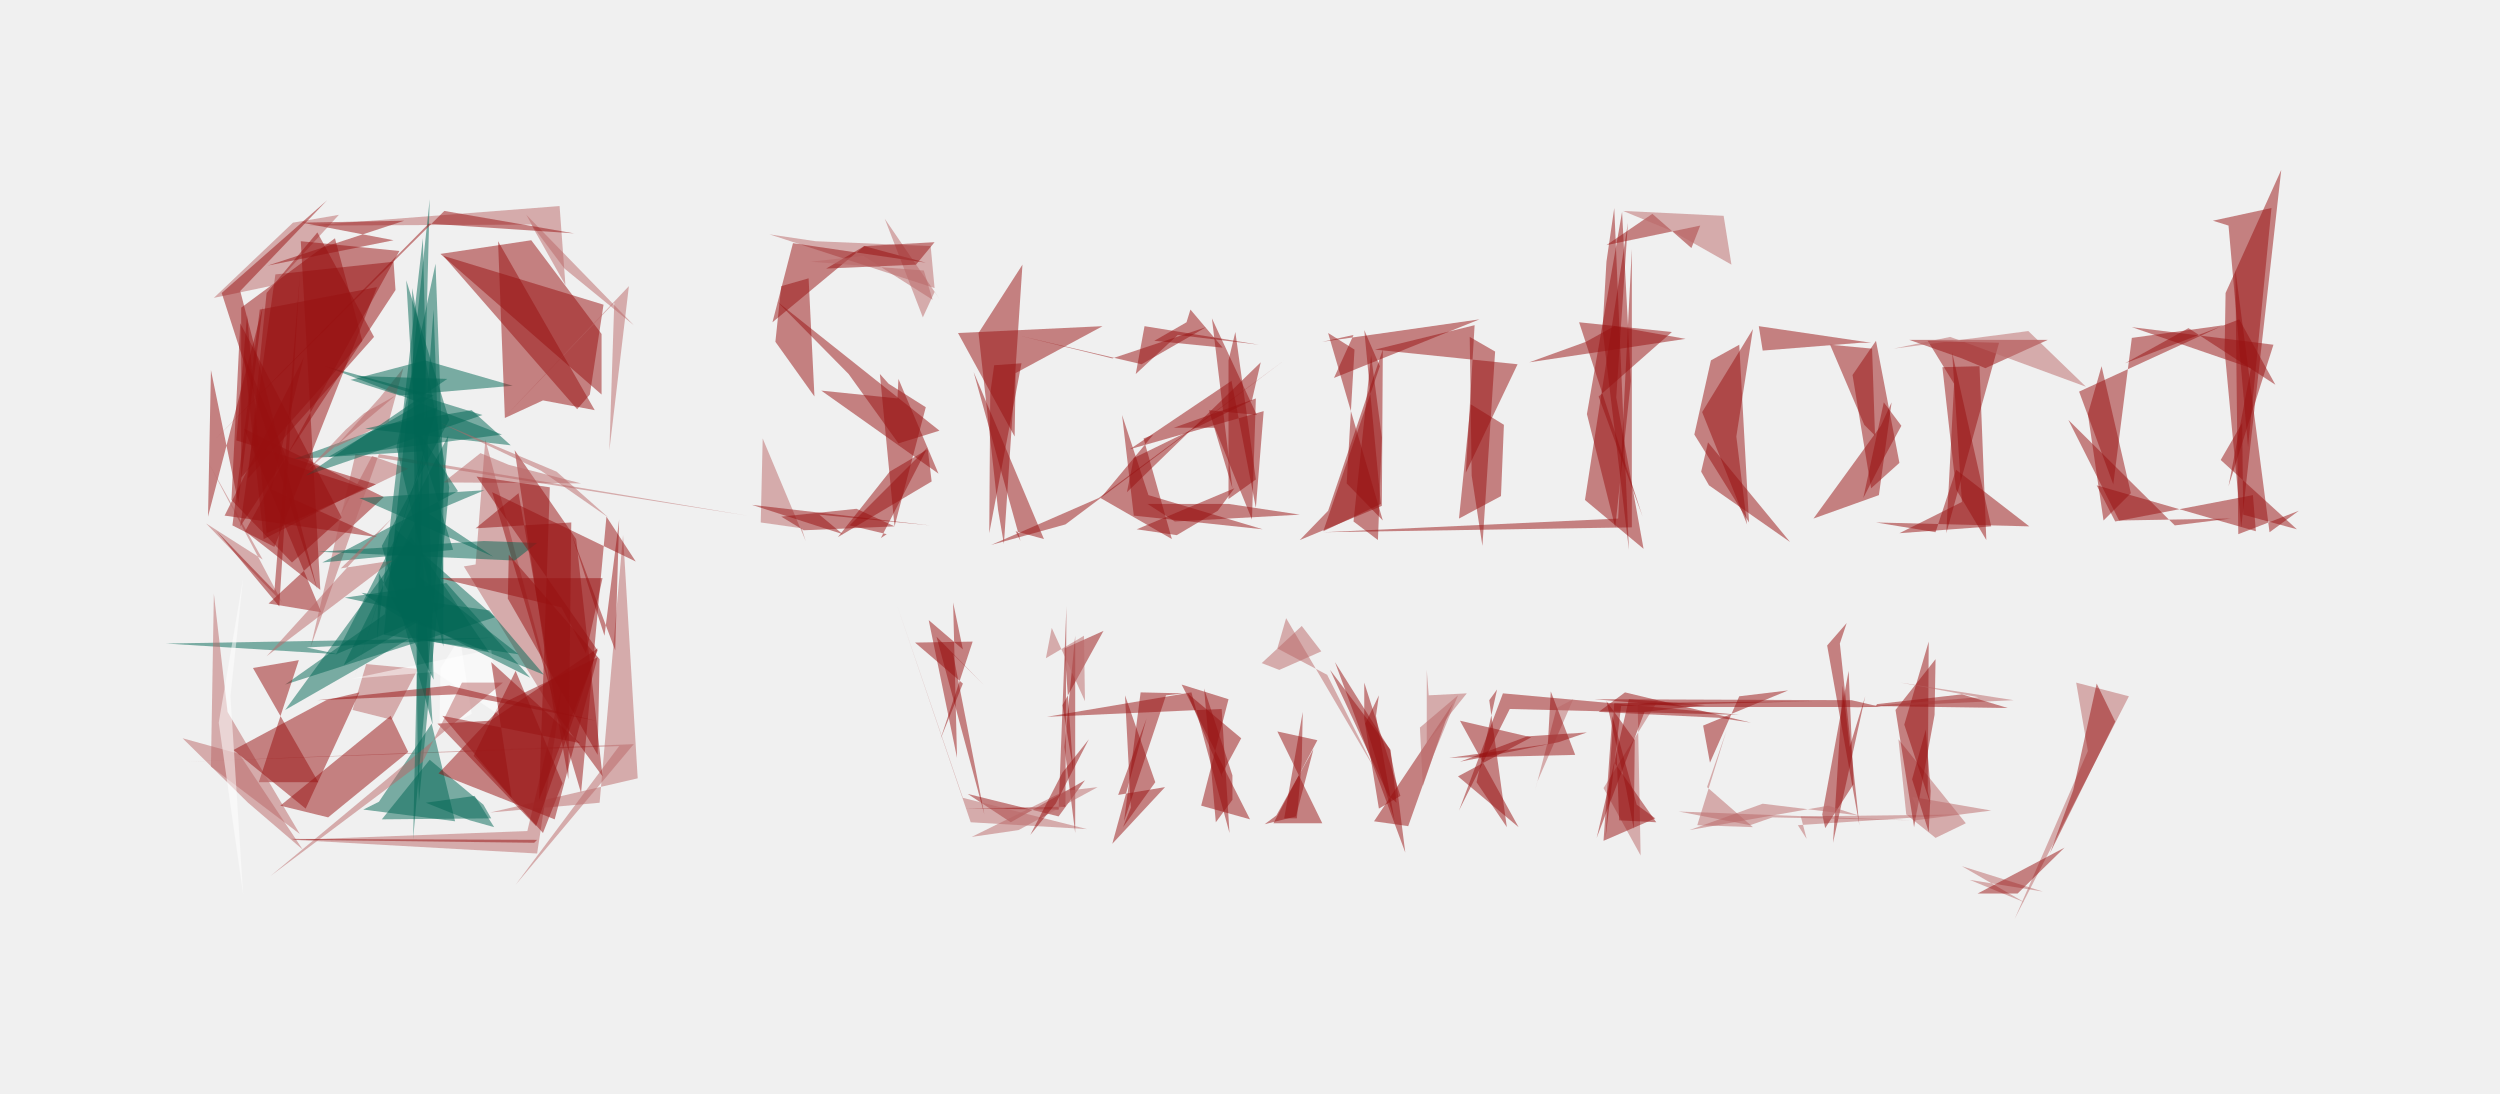
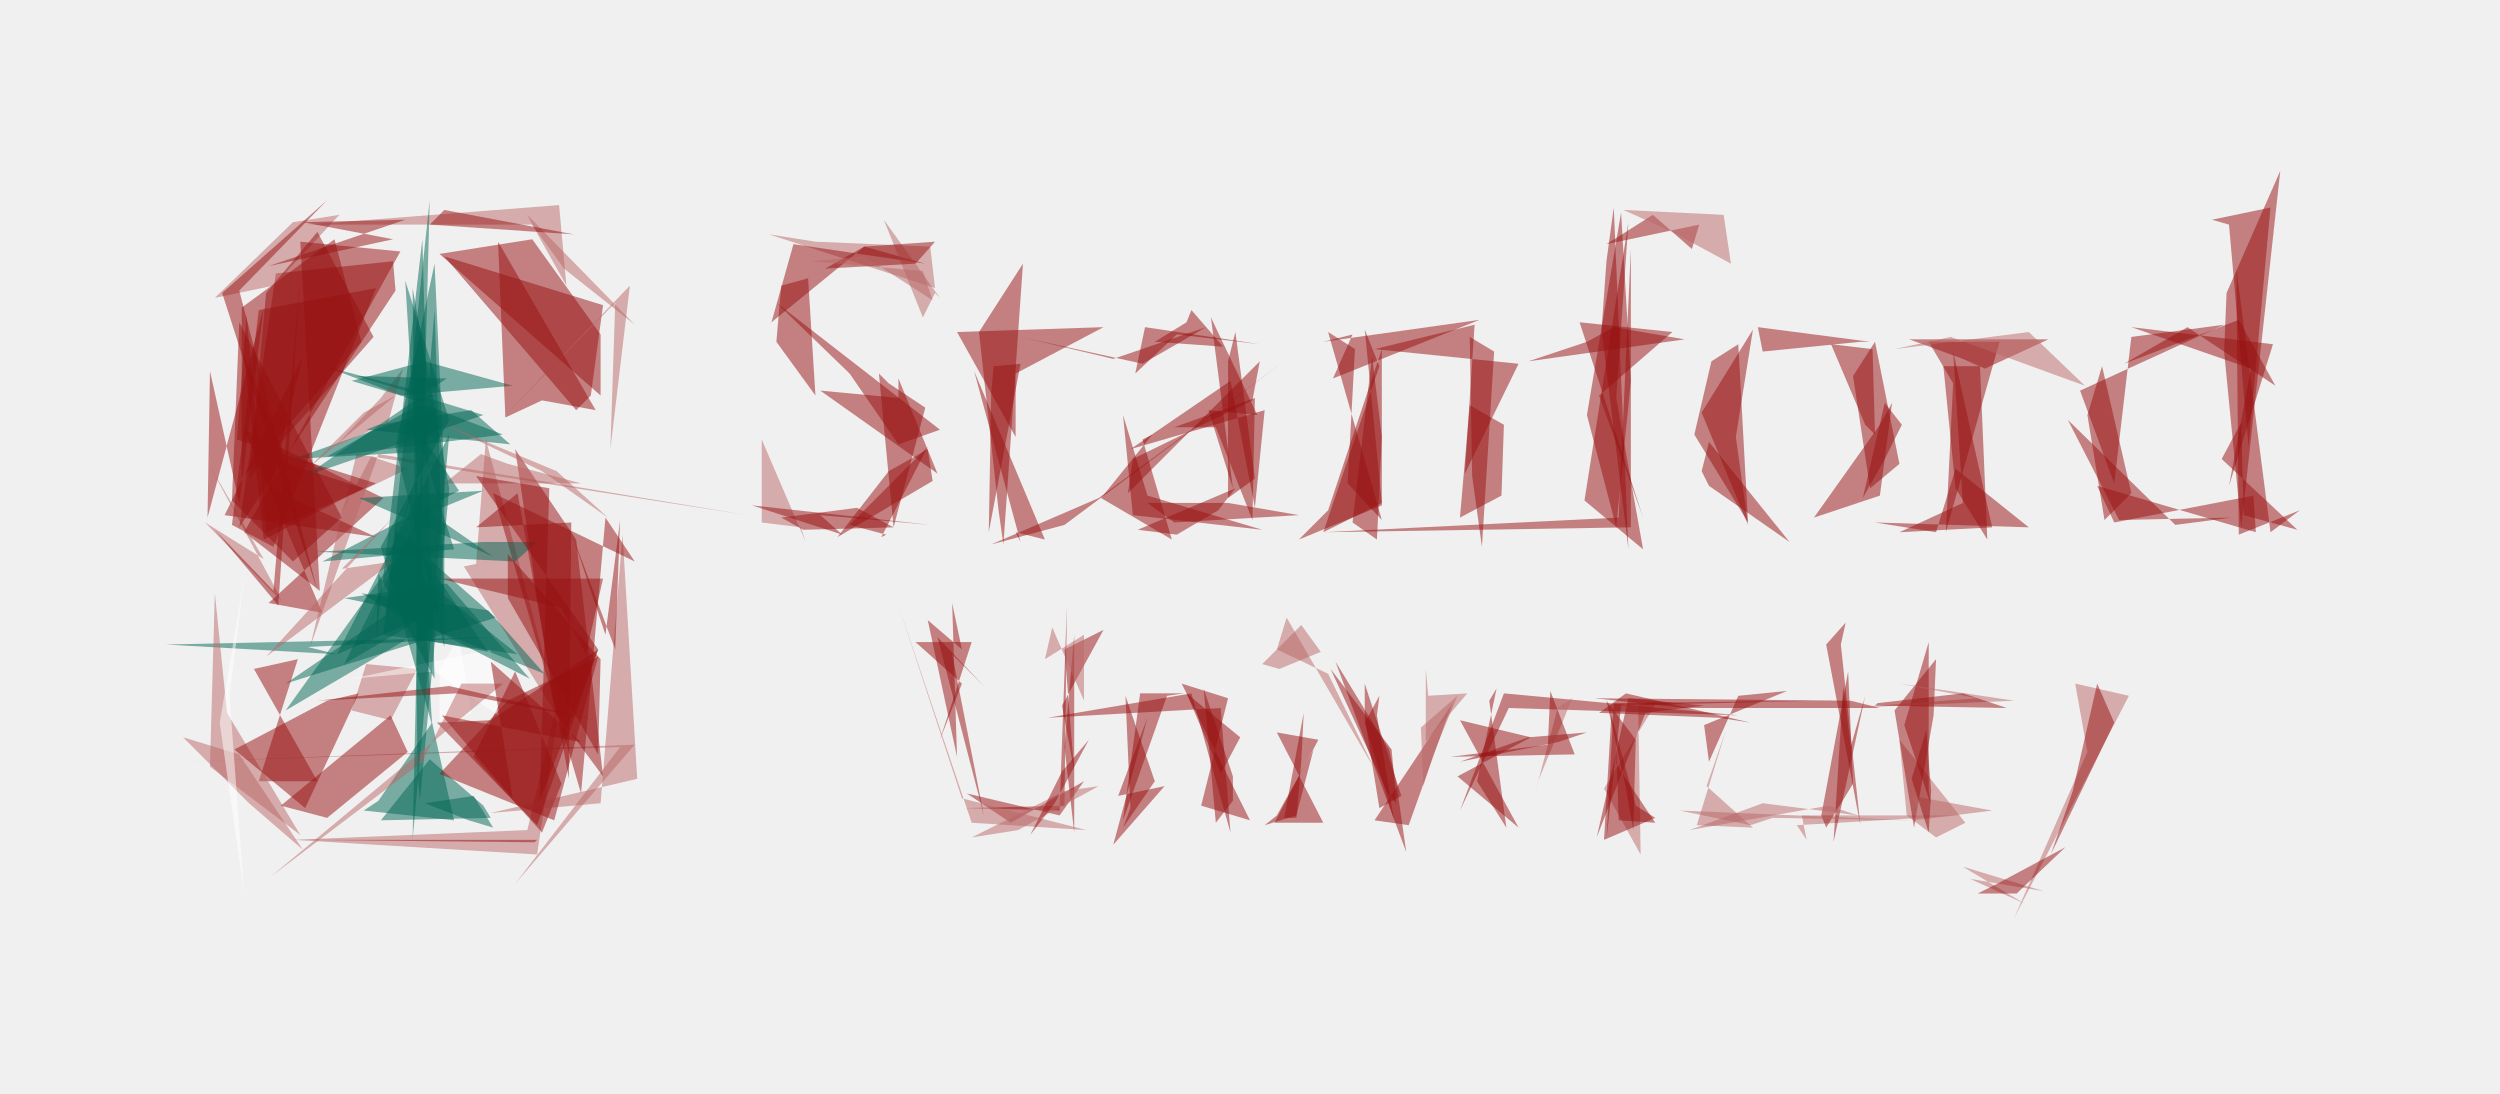
<svg xmlns="http://www.w3.org/2000/svg" version="1.1" viewBox="0 0 1024 448" width="1024" height="448">
  <g fill-opacity=".5">
-     <path fill="#911" d="M562.8 336.4l32.4-48.4-3.2 7.6-15.2 42.8m23.6-144.8l21.2-44.4-58.4-6 40.8-10m209.2 17.6l25.6-11.6H782l21.6 7.6" />
-     <path fill="#B66" d="M220 349.6l11.2-73.6-15.2 64.4-96 3.6" />
-     <path fill="#065" d="M133.2 150l72.4 28-71.2 9.2 43.2-25.2" />
-     <path fill="#B66" d="M792.8 343.2l12.4-6-27.6-34.4 3.2 30.8" />
-     <path fill="#911" d="M230.4 320.8l-8 20.4-28.4-31.6 17.2-34.8m-62.8-135.2l-49.6 56V126l38.4-28.4m621.2 189.2l-105.2-.4 37.2 3.2h80m-248.8 47.6h20l-18.4-37.6 16.4 3.6m371.6-159.6L918 216l16.4-146.4-22.8 50.4m-478 214.4l10.8-14.8-30.4 17.2-17.6-11.6" />
-     <path fill="#fff" d="M180.4 273.6l8-12.4 4.8 31.2-13.2 7.2" />
-     <path fill="#B66" d="M74.8 302.4l23.2 6.4 26 39.2-22.4-19.2" />
-     <path fill="#911" d="M367.6 163.2l.4-8 16.4 38.8-48-34" />
-     <path fill="#065" d="M162 216.8l40.8 36-86 27.6 40.8-28.8" />
-     <path fill="#911" d="M873.2 138.4l37.6-5.2-59.2 27.2 14 38m-250 85.6l96.8 8.8-94-2.4-20.8 41.6M392 310.4l-1.6-63.6 4 19.2-14-12M572 320.8l3.6 28.4-28.8-78 22.4 35.6m130.8-108l-3.2-5.6 2.8-12 33.6 40.8M566 207.2l.4-64-22.4 66-11.6 12" />
-     <path fill="#B66" d="M255.2 219.2l-9.6 109.6-44.8 4 60.4-14m72.8-220l47.2 2 1.6 17.2-67.6-22" />
-     <path fill="#911" d="M360.8 220.4l19.2-37.2-32 32 15.2 3.6" />
-     <path fill="#065" d="M198 329.6l-22-18.4-19.6 24.4 44.8-.4" />
-     <path fill="#911" d="M626.4 148.4l64-9.6-29.2-5.2-11.6 6.4m27.2-52.4L658 100.4l38.4-8-3.6 9.2m118 48.4l-15.2.4 5.6 50 12.4 20.8" />
-     <path fill="#B66" d="M699.2 322.4l8-23.2-12 38.8 22.8.8" />
-     <path fill="#911" d="M98.4 215.6l14.4-103.2 48.4-5.2.8 11.6" />
-     <path fill="#065" d="M184 199.6l-12.4 128.8-.4-12-2.4-198.4" />
-     <path fill="#B66" d="M194.8 231.2l4-51.2 30.8 116.4L190 232" />
-     <path fill="#911" d="M324.8 99.6l54.4 8-25.2-6.8-37.6 31.2M85.2 211.6l1.2-60L97.6 206l10-80.4m361.2 8l-3.6 19.6 17.2-16 33.2 4" />
-     <path fill="#065" d="M163.2 252.4l59.6 24-22.4-26.4-52.4-7.2" />
-     <path fill="#911" d="M100 175.6l31.6 75.2-21.6-3.6 47.2-43.6m312.4 90.8l-14 51.2 21.6-23.2-19.2 3.2" />
-     <path fill="#B66" d="M850.4 279.6l4.8 28-30 68.8 46.8-91.2" />
-     <path fill="#911" d="M470.4 202.8L459.6 170l4.8 41.2 52.8 5.6" />
-     <path fill="#B66" d="M378 130l4.8-10.4 2 2.8-22.4-32.8" />
-     <path fill="#911" d="M416 152.8l35.6-19.2-59.2 2.8 23.2 42.4M98.4 132.4l-3.6 72.4 24.8 25.6L140 212m572.4-70.8l4 72.8-22.4-36 6.8-30.4" />
-     <path fill="#B66" d="M217.6 92l-91.6.4 103.2-8 2.4 32.4m285.2 154.8l16.4-15.2 8 10.4-17.2 7.6m-218-63.2L145.6 186l-18.4 79.2 28-79.2m582.4 148.4l2.4 9.2-3.6-5.6 66.4-4.4m-591.6 28.8l48.4-57.6L76 312l177.6-6.4M171.2 274l-21.2-2-5.6 18.8 16 4" />
-     <path fill="#911" d="M238 324.8l-36.4-123.2 58.8 28.4-12-18.4M504.8 200l-9.6-32 19.6 2-18.4-39.6m394.4 84.8l22.8-2.8-45.6.8-20.8-41.2" />
-     <path fill="#B66" d="M670.8 288.8l8.4-2-22.4 36 15.2 27.6" />
-     <path fill="#911" d="M460.8 284.8l2.4 46-3.2 8 13.2-18.4" />
-     <path fill="#911" d="M500.4 290.4l3.2 50.8-15.6-57.6-59.2 10" />
-     <path fill="#065" d="M138.4 268l-12.8-2.8 76.4-4-134 2.4" />
-     <path fill="#911" d="M384.8 176.4l-66.4-52.8 29.2 29.6 20.4 28.4M246.8 318l-20-27.2-16-106.4 25.2 36.4" />
-     <path fill="#B66" d="M597.2 284.8L581.6 298l1.2 24 4.4-12.8" />
-     <path fill="#911" d="M219.6 338.4l-40.4-42 21.6-1.2 44-29.6M486 132l-13.2 7.6 28 2.8-13.2-15.6" />
-     <path fill="#B66" d="M196.8 185.6l-15.2 12 56.4.4-29.6-7.6" />
-     <path fill="#065" d="M178.4 108l-16 75.2 19.2 81.6v-70.4" />
-     <path fill="#911" d="M784 338.8l8.4-46 .4-22.8-16.4 20.8m-26.8-149.6l14 32.8 4.4 4.4-1.2-35.6" />
-     <path fill="#fff" d="M204.4 292.8l-3.2-26.8-57.2 12 34-2.8" />
-     <path fill="#911" d="M790 262.8l-.4 61.2 1.2 5.6-10.8-32.8" />
-     <path fill="#B66" d="M112.4 116.8L87.6 122 120 91.2l18.8-3.2" />
-     <path fill="#911" d="M717.2 296l-51.6-12.4-10.8 8L704 294M561.6 145.6l4.4 33.6-1.6 42-10-7.6m-172.8-16.4L380 184l-15.6 9.2-21.2 26.8m171.2-12l-10-52-41.6 28 54.8-15.6m-47.6 38l11.2 7.2 51.2-2.8-29.2-4.4m239.6 6l27.6-38 4.4-9.6-5.2 38" />
-     <path fill="#065" d="M179.2 166.8l-34 110.8 28.8-92.8-53.6 3.2" />
-     <path fill="#911" d="M759.2 321.2l-11.6 18-1.2-5.6 10.8-58.8M542 218l120.8-5.6 5.6-110.4v114" />
-     <path fill="#065" d="M130.4 226l80.4 3.6 9.2-7.2-22-.8" />
-     <path fill="#911" d="M657.6 343.6l3.6-55.6 82-.8-79.2 2m-186.4-4.4l7.2-.8-17.6-.4-6.8 52.8m26-52.4l22 18.4-8 14.8.4 1.6m-105.6 12.4l38.4.4 3.2-83.2-.4 82m-191.6-64l-49.6-71.2 30 4.4-4.4 128M929.6 218l-14-107.6 1.2 108.4 24.8-9.6m-819.2 61.2l-18.8 3.2 26.8 46.8H106" />
-     <path fill="#911" d="M873.2 134l48.8 16.8-9.2 48.4 18.4-58M627.2 302l-29.2-6.8 24 43.6-24.8-20.8m87.6-182l-30 26.4 18 49.2-26-79.6m-400.4 29.6v-24.8l-28.8-38.4-37.2 5.6" />
-     <path fill="#065" d="M166.4 114.8L184 172l-27.6 51.6 20.8 73.2" />
-     <path fill="#911" d="M912.8 92.4l-6.4-2 24-5.2-9.6 98M153.2 138l-51.6 58 7.6-76L130 95.2m270.8 41.2l18-28-7.6 114.4-2.4-14m145.6-71.6l-8 17.6 59.6-24-64.4 9.2" />
-     <path fill="#B66" d="M829.2 369.6l-22.4-9.2 30 4.8-33.2-10.4" />
-     <path fill="#065" d="M132 230.4l55.6-29.2-18-27.2 16 51.2" />
-     <path fill="#911" d="M163.6 102.8l-63.2 114.8 30.8 24-8-142.8" />
-     <path fill="#B66" d="M86.4 314l36.4 27.6-29.6-50-5.6-48.4" />
-     <path fill="#065" d="M155.2 328.4l21.6-32 9.6 40-37.6-4.8" />
-     <path fill="#911" d="M660.4 293.2l-3.6 51.2 21.2-9.2-7.6-5.6" />
-     <path fill="#B66" d="M167.2 192l-14.8-5.2L138 214l4.4-10" />
-     <path fill="#065" d="M168.4 220l-51.6 70.8 51.6-29.6 32 6" />
-     <path fill="#911" d="M147.2 283.6l-13.6 3.2-38 20.4 29.6 24m116.4-169.6l5.6-36.8-65.6-20 54.8 62.8" />
-     <path fill="#B66" d="M251.6 124l-46.4 48.4 52.4-55.2-8 67.2" />
-     <path fill="#911" d="M512 335.6l-20-5.6 11.2-43.6-19.2-6m182 42.4l-8-35.6 11.6 16-.4 36.4" />
-     <path fill="#B66" d="M206 279.6l-95.2 79.2 62.4-46.8 16-32.4" />
-     <path fill="#911" d="M849.2 323.6l-9.6 26 26.8-54-7.6-15.6m-57.6-87.6l30 23.2-62.8-1.6 24.4 4" />
-     <path fill="#065" d="M176 81.6L157.2 260l55.2 8-40.4-31.6" />
-     <path fill="#911" d="M662 162.8l4.8-71.6-17.6 113.6 24 20m182-55.2l5.6-19.6 12 52-11.2 11.2M718 134.8l-6.8 44 4.4 36-18.4-46M100 145.6l18.4 44.4 30.8 10-41.2 20.8" />
-     <path fill="#B66" d="M330 221.6l-1.6-5.2-16.8-2.4.8-34.4" />
-     <path fill="#911" d="M573.6 326l-14.8-46.4v14.8l6 36.8" />
-     <path fill="#B66" d="M137.2 183.2l22-10.4 6-22-9.6 12m289.6 176.8l-47.6-2.8-30-88.4 26.8 78.4" />
-     <path fill="#911" d="M697.6 297.2l34.8-14.4-20 2.4-12 27.2M505.6 200l-40 16.8 16.4 2.4 16.8-10M165.6 90.4l-42 .8 37.6 7.2-51.6 10.4m687.6 109.6l21.6-78-29.2-.8 10.8 17.6m-188-13.2l-5.2 79.6-4.4-28.8-.8-56.8" />
-     <path fill="#fff" d="M99.6 366.4l-10-70.4 10-59.2-5.2 48.4" />
-     <path fill="#911" d="M440.4 286v55.2L436 306l4.4-45.6" />
-     <path fill="#B66" d="M449.6 322.4L417.2 340l-19.2 2.8 38-18.8" />
-     <path fill="#911" d="M845.6 347.2l-28 14.8-7.6 4h16.4" />
-     <path fill="#065" d="M147.2 204l51.2-3.2-22.8 9.6L202 228m-58.4-72.4l20 6.4 46.4-4-36-10.4" />
-     <path fill="#911" d="M111.2 200.4l13.2-54L92 211.2l62.4 8.8m-39.6 110l19.6 4.8 32.8-26.8-7.2-14.8M450 204l76-56.4-89.6 67.2-30.4 8.4m-22.4 37.6l19.6 72.8-12.8-65.6 12.8 12.8m-219.2 0l60 14.4-56.8-10.8-57.2 2.4" />
-     <path fill="#B66" d="M756 290l54.4-4.4-32-6 46.4 7.2" />
-     <path fill="#911" d="M544.8 274.4l24 51.6 3.2 2.8-2.4-21.6m-130 8.4l-4.4-26.8 16.8-30.4-16 7.2M763.2 204l8.4-39.2 7.2 9.6-7.2 13.2m-344 33.2l-11.6-3.2 2 4-19.2-69.2" />
-     <path fill="#065" d="M154.8 174.4l38.4-6.4 16 14.4-59.6-6.8" />
-     <path fill="#911" d="M758.8 153.6l9.6-14 9.6 50-11.6 10.4" />
-     <path fill="#065" d="M173.2 97.6l4.4 180.8-22.4-43.6-.8 27.6" />
-     <path fill="#911" d="M613.2 282.4l-3.2 4.4 7.2 52-12.4-18.4m-222-221.2l-7.6 9.2-36.8 1.6 15.6-9.2" />
-     <path fill="#B66" d="M785.2 331.2l-.8 4.8 31.2-4-32.4-5.6m-643.6-93.6l21.2-20.8-51.6 56.8 51.6-39.2" />
-     <path fill="#911" d="M803.6 205.6L778 218.4l37.6-2.8-16-71.2M662 304.4l-.4 8.4 16.8 24-15.2-.8m-268.8-56l-19.6-16.8 23.6-.4-13.2 40m118-155.2v56.8l11.2-8L506 136m412.4 37.2l.4 37.6 22 6-31.2-28.4m-656 24.4l-1.6 53.6-18-48 13.6 42m131.6-93.6l-12.8 48.8-6-62.4 3.6 4" />
-     <path fill="#B66" d="M107.6 229.2l-22.4-40 30.4 57.6-31.2-32.4" />
-     <path fill="#911" d="M246.8 236.8H180l50 12 10 18.8m-21.2 77.6l-97.6-1.2-2-.4 100.8.4" />
-     <path fill="#B66" d="M141.6 176L126 192.4l36-30.4-12.8 7.2m295.2 118l-.4-26.8-15.6 9.2 2.4-12.4M231.2 110l28.4 23.2-44-45.2 2.4 4.4" />
-     <path fill="#911" d="M333.6 162.4l-16-22.4 2.4-22.8 11.2-3.2M598 312l40.4-8 11.6-4-24.4 1.6M122.8 112.8l-8.4 135.6-26-31.2 24 24.8m452.4 42.8l-1.2 8.4 7.6 42.8-12-39.6M308 206.8l37.2 12-9.6-8 45.2 4.4" />
-     <path fill="#065" d="M192.4 336l10 2.8-8-12.8-20 2.8" />
-     <path fill="#911" d="M518 337.6l4.8-3.6 15.2-27.2-7.2 27.6M668 156l-3.6-69.2-14.4 82.8 11.6 46.4m-295.2-.4l-15.6-7.2-30.8 3.2 9.2 5.6M446 302.8l-13.6 26.4L422 342l13.2-25.6m-254-23.2l28.4 33.6-8.4-55.6 36.4 33.2" />
-     <path fill="#911" d="M526 335.2h5.2l2-23.6.4-20m235.2-3.2l-.4.8 54 .8-18.8-5.6M616 174l-13.6-8.4-4.8 46.8 17.2-9.2m151.6-62.8H762l-40 3.2-1.6-10M757.6 306l-2.8-25.2-4 64.4 13.2-60m-251.2-72.4l1.6-49.6-33.6 12h16.8m158.8-40.4l1.6-27.6 3.2-22 6 140" />
-     <path fill="#B66" d="M221.6 192.8l-41.2-19.6 47.6 20 21.2 18.8" />
-     <path fill="#911" d="M461.6 201.6l54.8-53.2-3.6 15.6-48.4 23.6" />
-     <path fill="#065" d="M183.6 178.4L169.2 344l2-90-33.6 14" />
-     <path fill="#911" d="M480 220.8L450.8 204l21.6-26-4 1.6m90.4-44.4l6.4 14.8-23.2 67.6 23.6-11.2" />
-     <path fill="#B66" d="M637.6 290l6.8-3.6-14.8 34-.8 3.2" />
-     <path fill="#911" d="M208.4 227.2l37.2 42.8-.8 39.2-36.8-64M90.8 120L134 82l-35.6 37.2L130 241.6m325.6-94.8L494 134l-26.4 15.2-49.6-11.6m330.4 126.8l13.2 73.6-8-74.4 2.8-8.4m166.4-52.4l1.2 14.8-65.2-18.8 7.6 14.8" />
-     <path fill="#B66" d="M664.8 86.4l41.2 2 3.2 20-24-13.6" />
-     <path fill="#911" d="M112.4 224l-17.2-8.8 11.2-88.4 48-9.2" />
-     <path fill="#065" d="M197.6 170l-72.4 24.8 58-39.6L146 154" />
-     <path fill="#911" d="M194.8 216.4L234 214l-1.2 105.2L212.4 202" />
-     <path fill="#B66" d="M722 329.2l39.2 4.8-12.4-4-56.8 10" />
-     <path fill="#911" d="M175.6 91.6l-87.2 88L182 86.4l53.2 9.2m432 190.8l31.2 2.4-24.8 2.8-19.6 51.6M551.6 198l14.8 15.2-22.4-76.8 10.8 6.8" />
-     <path fill="#911" d="M896.4 134.4l-26 14.4 46.8-18 14.8 26.8m-725.2 13.6L204 98.8l39.6 69.2-21.2-4M634 304.8l-40.4 5.6 51.6-1.2-10-26" />
-     <path fill="#065" d="M159.6 248.8l-18.4-4 41.6-6 34.4 38.8" />
-     <path fill="#B66" d="M543.6 276.4l19.6 38.8-36.4-62-3.6 12.4m252.4-122.8l23.2-4.8 55.6 20.4-23.6-22.8" />
-     <path fill="#911" d="M788.8 298.8l-5.6 20.4 6.8 21.6.8-16.8M418.4 148.8l-11.2.8-1.6 11.6-.4 57.2m88 63.6l4.8 54.8 6.8-9.2v-10m-408-137.2l57.2 18-44.8 20-8-89.2" />
-     <path fill="#B66" d="M782.8 336l-95.2-3.6 29.2 5.6 9.2-3.2M600.8 284l-16.4 20.4v-30l.8 10.4" />
-     <path fill="#911" d="M227.2 335.6l-47.6-18.8 28-29.6 37.2-18" />
-     <path fill="#065" d="M171.2 211.6l6.4-84.8 4.4 121.6-41.2 24" />
-     <path fill="#B66" d="M332 107.2l46.4 3.6 3.6 12-28.4-18" />
+     <path fill="#911" d="M563 336l32-48-3 8-15 42m23-144l22-45-59-6 41-10m209 18l26-12h-57l22 8" />
+     <path fill="#B66" d="M220 350l11-74-15 64-96 4" />
+     <path fill="#065" d="M133 150l73 28-72 9 44-25" />
+     <path fill="#B66" d="M793 343l12-6-27-34 3 31" />
+     <path fill="#911" d="M230 321l-8 20-28-31 17-35m-63-135l-49 56v-70l38-28m621 189l-105-1 37 4h80m-248 47h20l-19-37 17 3m371-159l7 72 16-146-22 50M434 334l10-14-30 17-18-12" />
+     <path fill="#fff" d="M180 274l8-13 5 31-13 8" />
+     <path fill="#B66" d="M75 302l23 7 26 39-22-19" />
+     <path fill="#911" d="M368 163v-8l16 39-48-34" />
+     <path fill="#065" d="M162 217l41 36-86 27 41-28" />
+     <path fill="#911" d="M873 138l38-5-59 27 14 38m-250 86l96 9-94-3-20 42m-206-22l-2-63 4 19-14-12m192 67l4 28-29-78 22 36m131-108l-3-6 3-12 33 41m-167-15v-64l-22 66-12 12" />
+     <path fill="#B66" d="M255 219l-9 110-45 4 60-14m73-220l47 2 2 17-68-22" />
+     <path fill="#911" d="M361 220l19-37-32 32 15 4" />
+     <path fill="#065" d="M198 330l-22-19-20 25 45-1" />
+     <path fill="#911" d="M626 148l64-9-29-5-11 6m27-52l-19 12 38-8-3 10m118 48h-15l5 50 13 21" />
+     <path fill="#B66" d="M699 322l8-23-12 39 23 1" />
+     <path fill="#911" d="M98 216l15-104 48-5 1 12" />
+     <path fill="#065" d="M184 200l-12 128-1-12-2-198" />
+     <path fill="#B66" d="M195 231l4-51 31 116-40-64" />
+     <path fill="#911" d="M325 100l54 8-25-7-38 31M85 212l1-60 12 54 10-80m361 8l-4 19 17-16 34 4" />
+     <path fill="#065" d="M163 252l60 24-23-26-52-7" />
+     <path fill="#911" d="M100 176l32 75-22-4 47-43m313 90l-14 52 21-24-19 4" />
+     <path fill="#B66" d="M850 280l5 28-30 68 47-91" />
+     <path fill="#911" d="M470 203l-10-33 4 41 53 6" />
+     <path fill="#B66" d="M378 130l5-10 2 2-23-32" />
+     <path fill="#911" d="M416 153l36-19-60 2 24 43M98 132l-3 73 25 25 20-18m572-71l4 73-22-36 7-30" />
+     <path fill="#B66" d="M218 92h-92l103-8 3 33m285 155l16-16 8 11-17 7m-218-63l-160-25-19 79 28-79m583 148l2 10-4-6 67-4m-592 28l49-57-184 7 178-6m-83-32l-21-2-6 19 16 4" />
+     <path fill="#911" d="M238 325l-36-123 58 28-12-18m257-12l-10-32 20 2-19-40m395 85l23-3-46 1-21-41" />
+     <path fill="#B66" d="M671 289l8-2-22 36 15 27" />
+     <path fill="#911" d="M461 285l2 46-3 8 13-19" />
+     <path fill="#911" d="M500 290l4 51-16-57-59 10" />
+     <path fill="#065" d="M138 268l-12-3 76-4-134 3" />
+     <path fill="#911" d="M385 176l-67-52 30 29 20 29M247 318l-20-27-16-107 25 37" />
+     <path fill="#B66" d="M597 285l-15 13 1 24 4-13" />
+     <path fill="#911" d="M220 338l-41-42 22-1 44-29m241-134l-13 8 28 2-13-15" />
+     <path fill="#B66" d="M197 186l-15 12h56l-30-8" />
+     <path fill="#065" d="M178 108l-16 75 20 82v-71" />
+     <path fill="#911" d="M784 339l8-46 1-23-17 21m-26-150l14 33 4 4-1-35" />
+     <path fill="#fff" d="M204 293l-3-27-57 12 34-3" />
+     <path fill="#911" d="M790 263v61l1 6-11-33" />
+     <path fill="#B66" d="M112 117l-24 5 32-31 19-3" />
+     <path fill="#911" d="M717 296l-51-12-11 8 49 2M562 146l4 33-2 42-10-7m-172-17l-2-13-16 9-21 27m171-12l-10-52-41 28 55-16m-48 38l11 8 51-3-29-5m240 6l27-38 5-9-5 38" />
+     <path fill="#065" d="M179 167l-34 111 29-93-54 3" />
+     <path fill="#911" d="M759 321l-11 18-2-5 11-59m-215-57l121-6 5-110v114" />
+     <path fill="#065" d="M130 226l81 4 9-8h-22" />
+     <path fill="#911" d="M658 344l3-56 82-1-79 2m-186-4l7-1h-18l-7 52m26-52l22 18-8 15 1 2m-106 12l39 1 3-84-1 82m-191-64l-50-71 30 5-4 128m709-110l-14-108 1 109 25-10m-820 61l-18 4 26 46h-24" />
+     <path fill="#911" d="M873 134l49 17-9 48 18-58M627 302l-29-7 24 44-25-21m88-182l-30 26 18 50-26-80m-401 30v-25l-28-39-38 6" />
+     <path fill="#065" d="M166 115l18 57-28 52 21 73" />
+     <path fill="#911" d="M913 92l-7-2 24-5-9 98m-768-45l-51 58 7-76 21-25m271 41l18-28-8 115-2-14m145-72l-8 18 60-24-64 9" />
+     <path fill="#B66" d="M829 370l-22-10 30 5-33-10" />
+     <path fill="#065" d="M132 230l56-29-18-27 16 51" />
+     <path fill="#911" d="M164 103l-64 115 31 24-8-143" />
+     <path fill="#B66" d="M86 314l37 28-30-50-5-49" />
+     <path fill="#065" d="M155 328l22-32 9 40-37-4" />
+     <path fill="#911" d="M660 293l-3 51 21-9-8-5" />
+     <path fill="#B66" d="M167 192l-15-5-14 27 4-10" />
+     <path fill="#065" d="M168 220l-51 71 51-30 32 6" />
+     <path fill="#911" d="M147 284l-13 3-38 20 29 24m117-169l5-37-65-20 54 63" />
+     <path fill="#B66" d="M252 124l-47 48 53-55-8 67" />
+     <path fill="#911" d="M512 336l-20-6 11-44-19-6m182 43l-8-36 12 16-1 37" />
+     <path fill="#B66" d="M206 280l-95 79 62-47 16-32" />
+     <path fill="#911" d="M849 324l-9 26 26-54-7-16m-58-88l30 24-63-2 25 4" />
+     <path fill="#065" d="M176 82l-19 178 55 8-40-32" />
+     <path fill="#911" d="M662 163l5-72-18 114 24 20m182-55l6-20 12 52-11 11m-144-78l-7 44 5 36-19-46m-597-23l18 44 31 10-41 21" />
+     <path fill="#B66" d="M330 222l-2-6-16-2v-34" />
+     <path fill="#911" d="M574 326l-15-46v14l6 37" />
+     <path fill="#B66" d="M137 183l22-10 6-22-9 12m289 177l-47-3-30-89 26 79" />
+     <path fill="#911" d="M698 297l34-14-20 2-12 27M506 200l-40 17 16 2 17-10M166 90l-42 1 37 7-51 11m687 109l22-78h-29l10 17m-188-13l-5 80-4-29-1-57" />
+     <path fill="#fff" d="M100 366l-10-70 10-59-6 48" />
+     <path fill="#911" d="M440 286v55l-4-35 4-46" />
+     <path fill="#B66" d="M450 322l-33 18-19 3 38-19" />
+     <path fill="#911" d="M846 347l-28 15-8 4h16" />
+     <path fill="#065" d="M147 204l51-3-22 9 26 18m-58-72l20 6 46-4-36-10" />
+     <path fill="#911" d="M111 200l13-54-32 65 62 9m-39 110l19 5 33-27-7-15m290-89l76-56-90 67-30 8m-22 38l19 73-13-66 13 13m-219 0l60 14-57-11-57 3" />
+     <path fill="#B66" d="M756 290l54-4-32-6 47 7" />
+     <path fill="#911" d="M545 274l24 52 3 3-2-22m-130 9l-5-27 17-31-16 8m327-62l9-39 7 9-7 14m-344 33l-12-3 2 4-19-70" />
+     <path fill="#065" d="M155 174l38-6 16 14-59-6" />
+     <path fill="#911" d="M759 154l9-14 10 50-12 10" />
+     <path fill="#065" d="M173 98l5 180-23-43-1 27" />
+     <path fill="#911" d="M613 282l-3 5 7 52-12-19M383 99l-8 9-37 2 16-9" />
+     <path fill="#B66" d="M785 331l-1 5 32-4-33-6m-643-93l21-21-52 57 52-39" />
+     <path fill="#911" d="M804 206l-26 12 38-2-16-72M662 304v9l16 24-15-1m-269-56l-19-17h23l-13 40m118-155v56l11-8-8-60m412 37l1 38 22 6-31-29m-656 25l-2 53-18-48 14 42m131-93l-13 49-6-63 4 4" />
+     <path fill="#B66" d="M108 229l-23-40 31 58-32-33" />
+     <path fill="#911" d="M247 237h-67l50 12 10 19m-21 77l-98-1h-2 101" />
+     <path fill="#B66" d="M142 176l-16 16 36-30-13 7m295 118v-27l-16 10 3-13M231 110l29 23-44-45 2 4" />
+     <path fill="#911" d="M334 162l-16-22 2-23 11-3m267 198l40-8 12-4-24 2M123 113l-9 135-26-31 24 25m453 43l-1 8 7 43-12-40m-251-89l37 12-9-8 45 4" />
+     <path fill="#065" d="M192 336l10 3-8-13-20 3" />
+     <path fill="#911" d="M518 338l5-4 15-27-7 27m137-178l-4-69-14 83 12 46m-296 0l-15-8-31 4 9 5m117 86l-14 26-10 13 13-26m-254-23l29 34-9-56 37 33" />
+     <path fill="#911" d="M526 335h5l2-23 1-20m235-4l-1 1 54 1-18-6M616 174l-14-8-4 46 17-9m151-63h-4l-40 4-2-10m38 172l-3-25-4 64 13-60m-251-72l1-50-33 12h17m158-40l2-28 3-22 6 140" />
+     <path fill="#B66" d="M222 193l-42-20 48 20 21 19" />
+     <path fill="#911" d="M462 202l54-54-3 16-49 24" />
+     <path fill="#065" d="M184 178l-15 166 2-90-33 14" />
+     <path fill="#911" d="M480 221l-29-17 21-26-4 2m91-45l6 15-23 68 24-12" />
+     <path fill="#B66" d="M638 290l6-4-14 34-1 4" />
+     <path fill="#911" d="M208 227l38 43-1 39-37-64M91 120l43-38-36 37 32 123m326-95l38-13-26 15-50-11m330 126l14 74-8-74 2-9m167-52l1 15-65-19 7 15" />
+     <path fill="#B66" d="M665 86l41 2 3 20-24-13" />
+     <path fill="#911" d="M112 224l-17-9 11-88 48-9" />
+     <path fill="#065" d="M198 170l-73 25 58-40-37-1" />
+     <path fill="#911" d="M195 216l39-2-1 105-21-117" />
+     <path fill="#B66" d="M722 329l39 5-12-4-57 10" />
+     <path fill="#911" d="M176 92l-88 88 94-94 53 10m432 190l31 3-24 3-20 51M552 198l14 15-22-77 11 7" />
+     <path fill="#911" d="M896 134l-26 15 47-18 15 27m-725 13l-3-72 40 69-22-4m412 141l-40 5 51-1-10-26" />
+     <path fill="#065" d="M160 249l-19-4 42-6 34 39" />
+     <path fill="#B66" d="M544 276l19 39-36-62-4 13m253-123l23-5 55 20-23-22" />
+     <path fill="#911" d="M789 299l-6 20 7 22 1-17M418 149l-11 1-1 11-1 57m88 64l5 55 7-9v-10M97 180l57 18-45 20-8-89" />
+     <path fill="#B66" d="M783 336l-95-4 29 6 9-3m-125-51l-17 20v-30l1 11" />
+     <path fill="#911" d="M227 336l-47-19 28-30 37-18" />
+     <path fill="#065" d="M171 212l7-85 4 121-41 24" />
+     <path fill="#B66" d="M332 107l46 4 4 12-28-18" />
  </g>
</svg>
